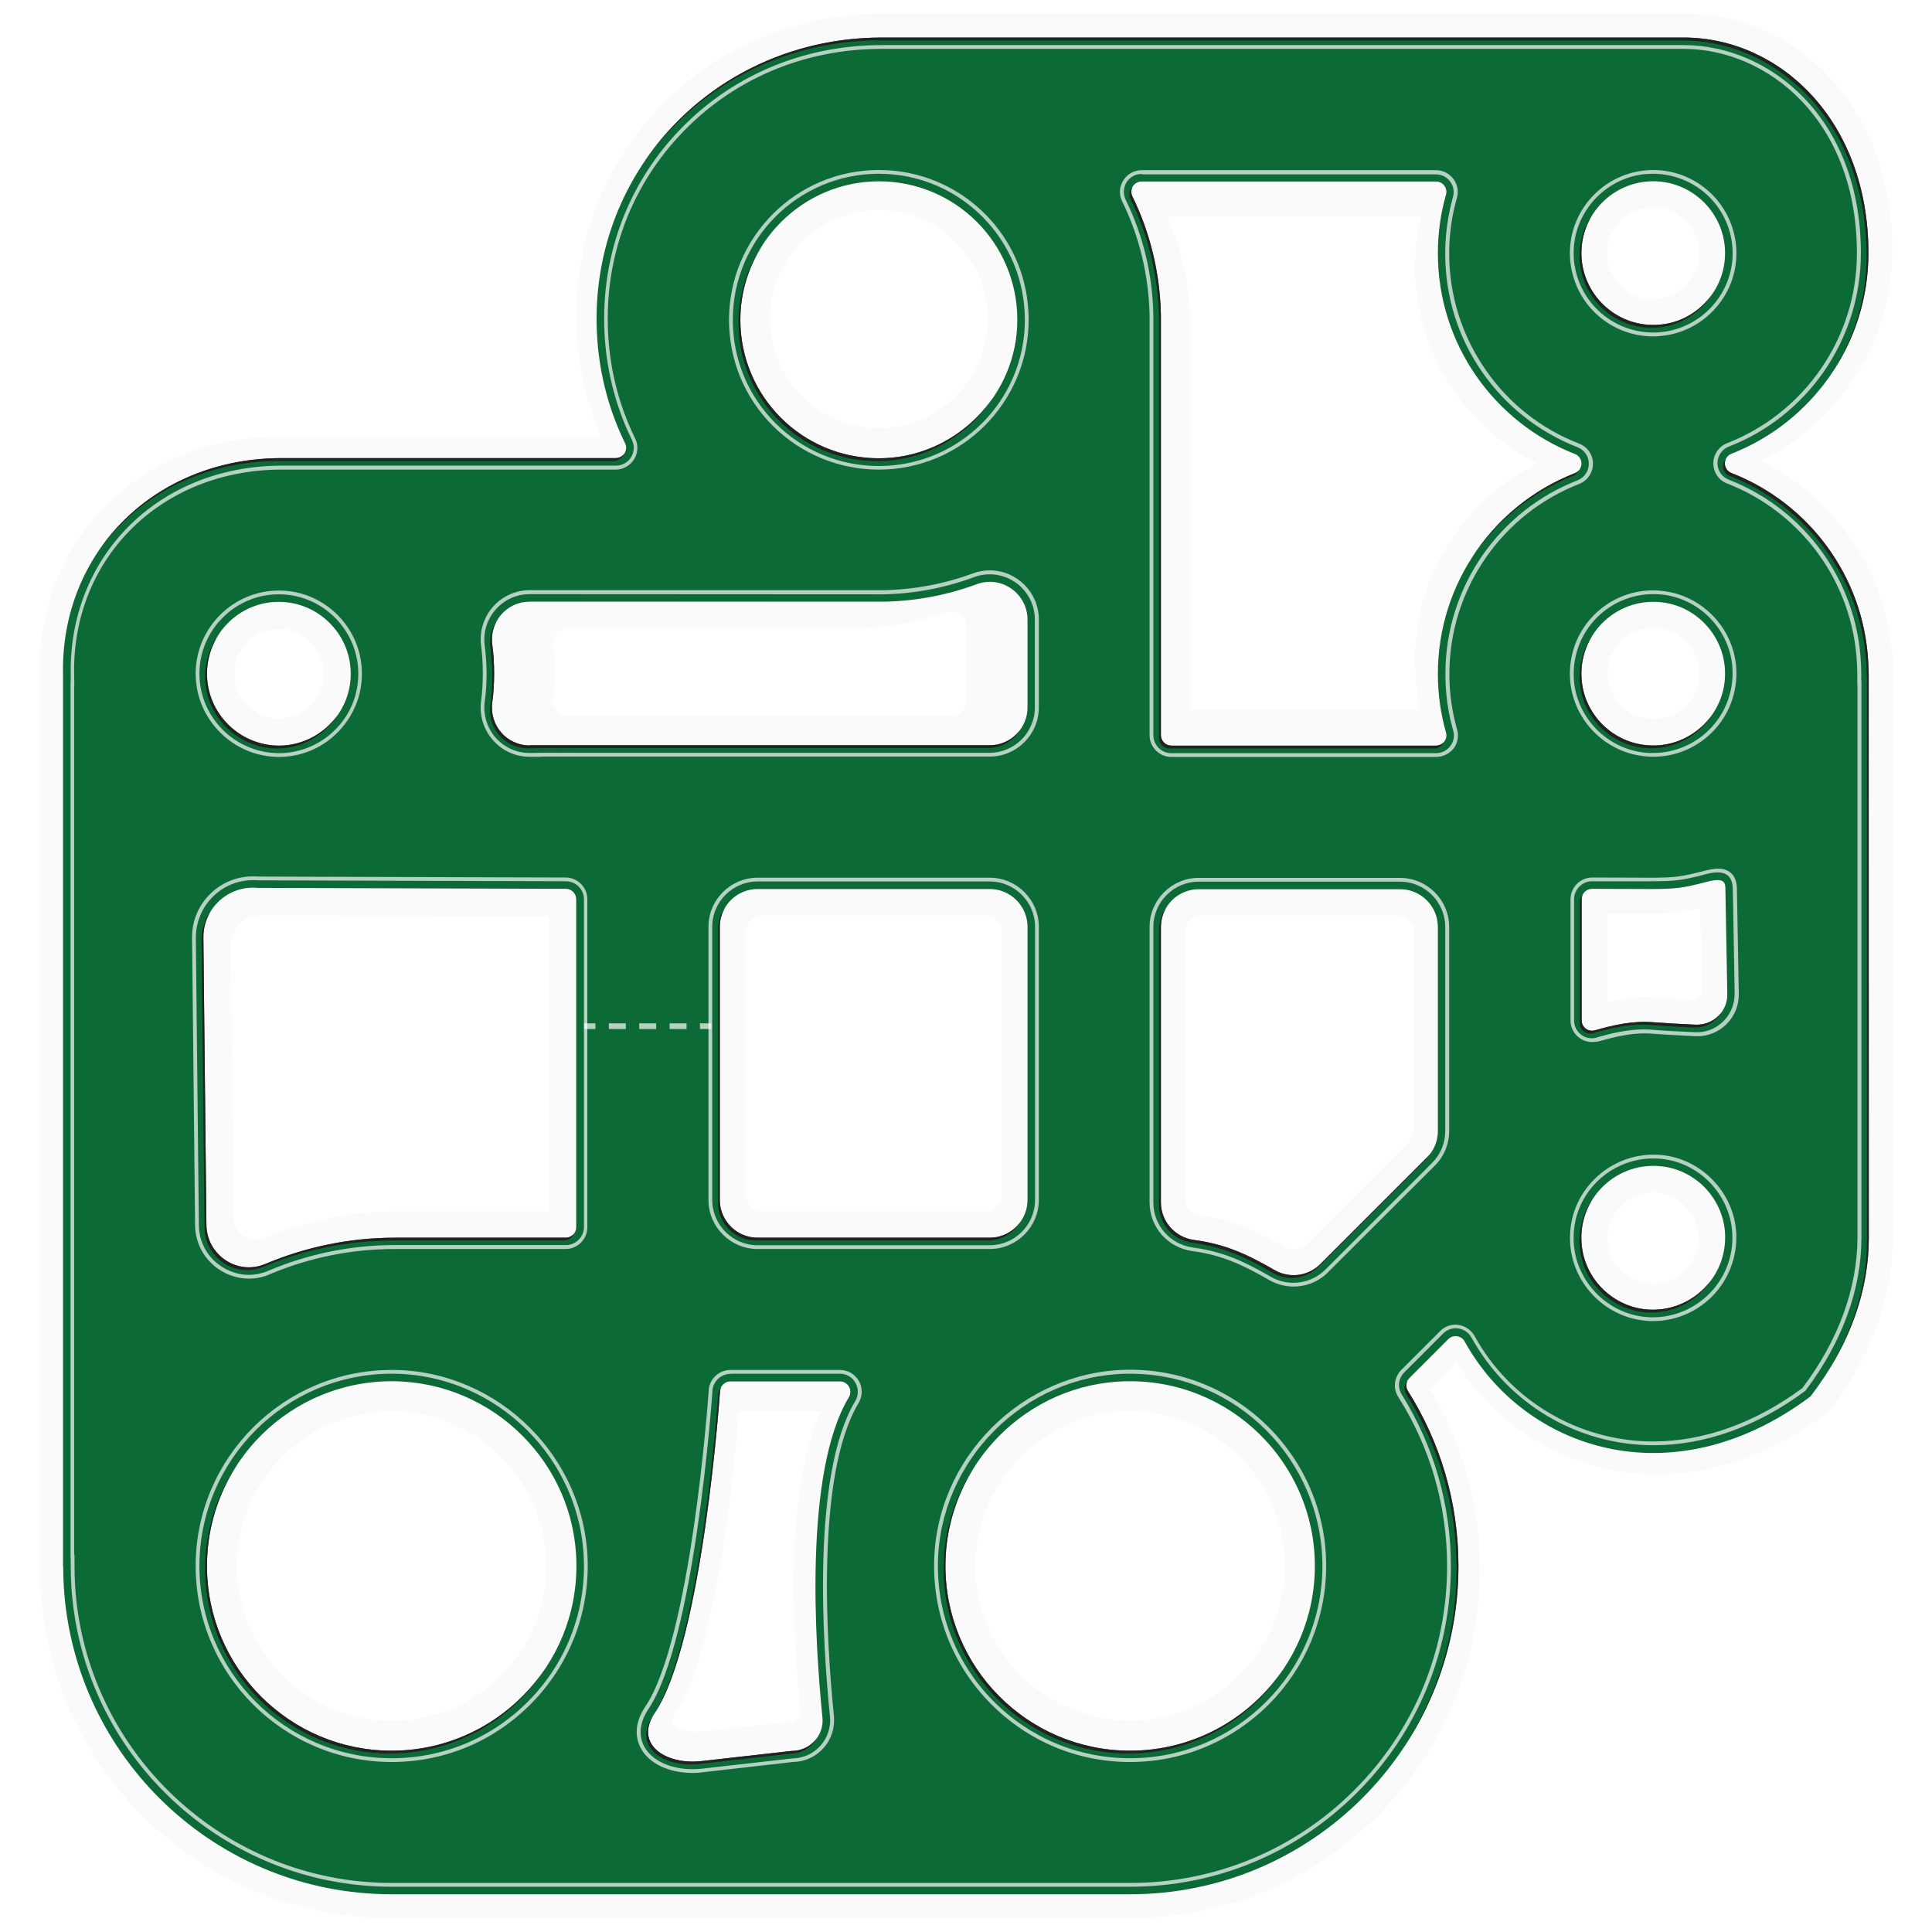
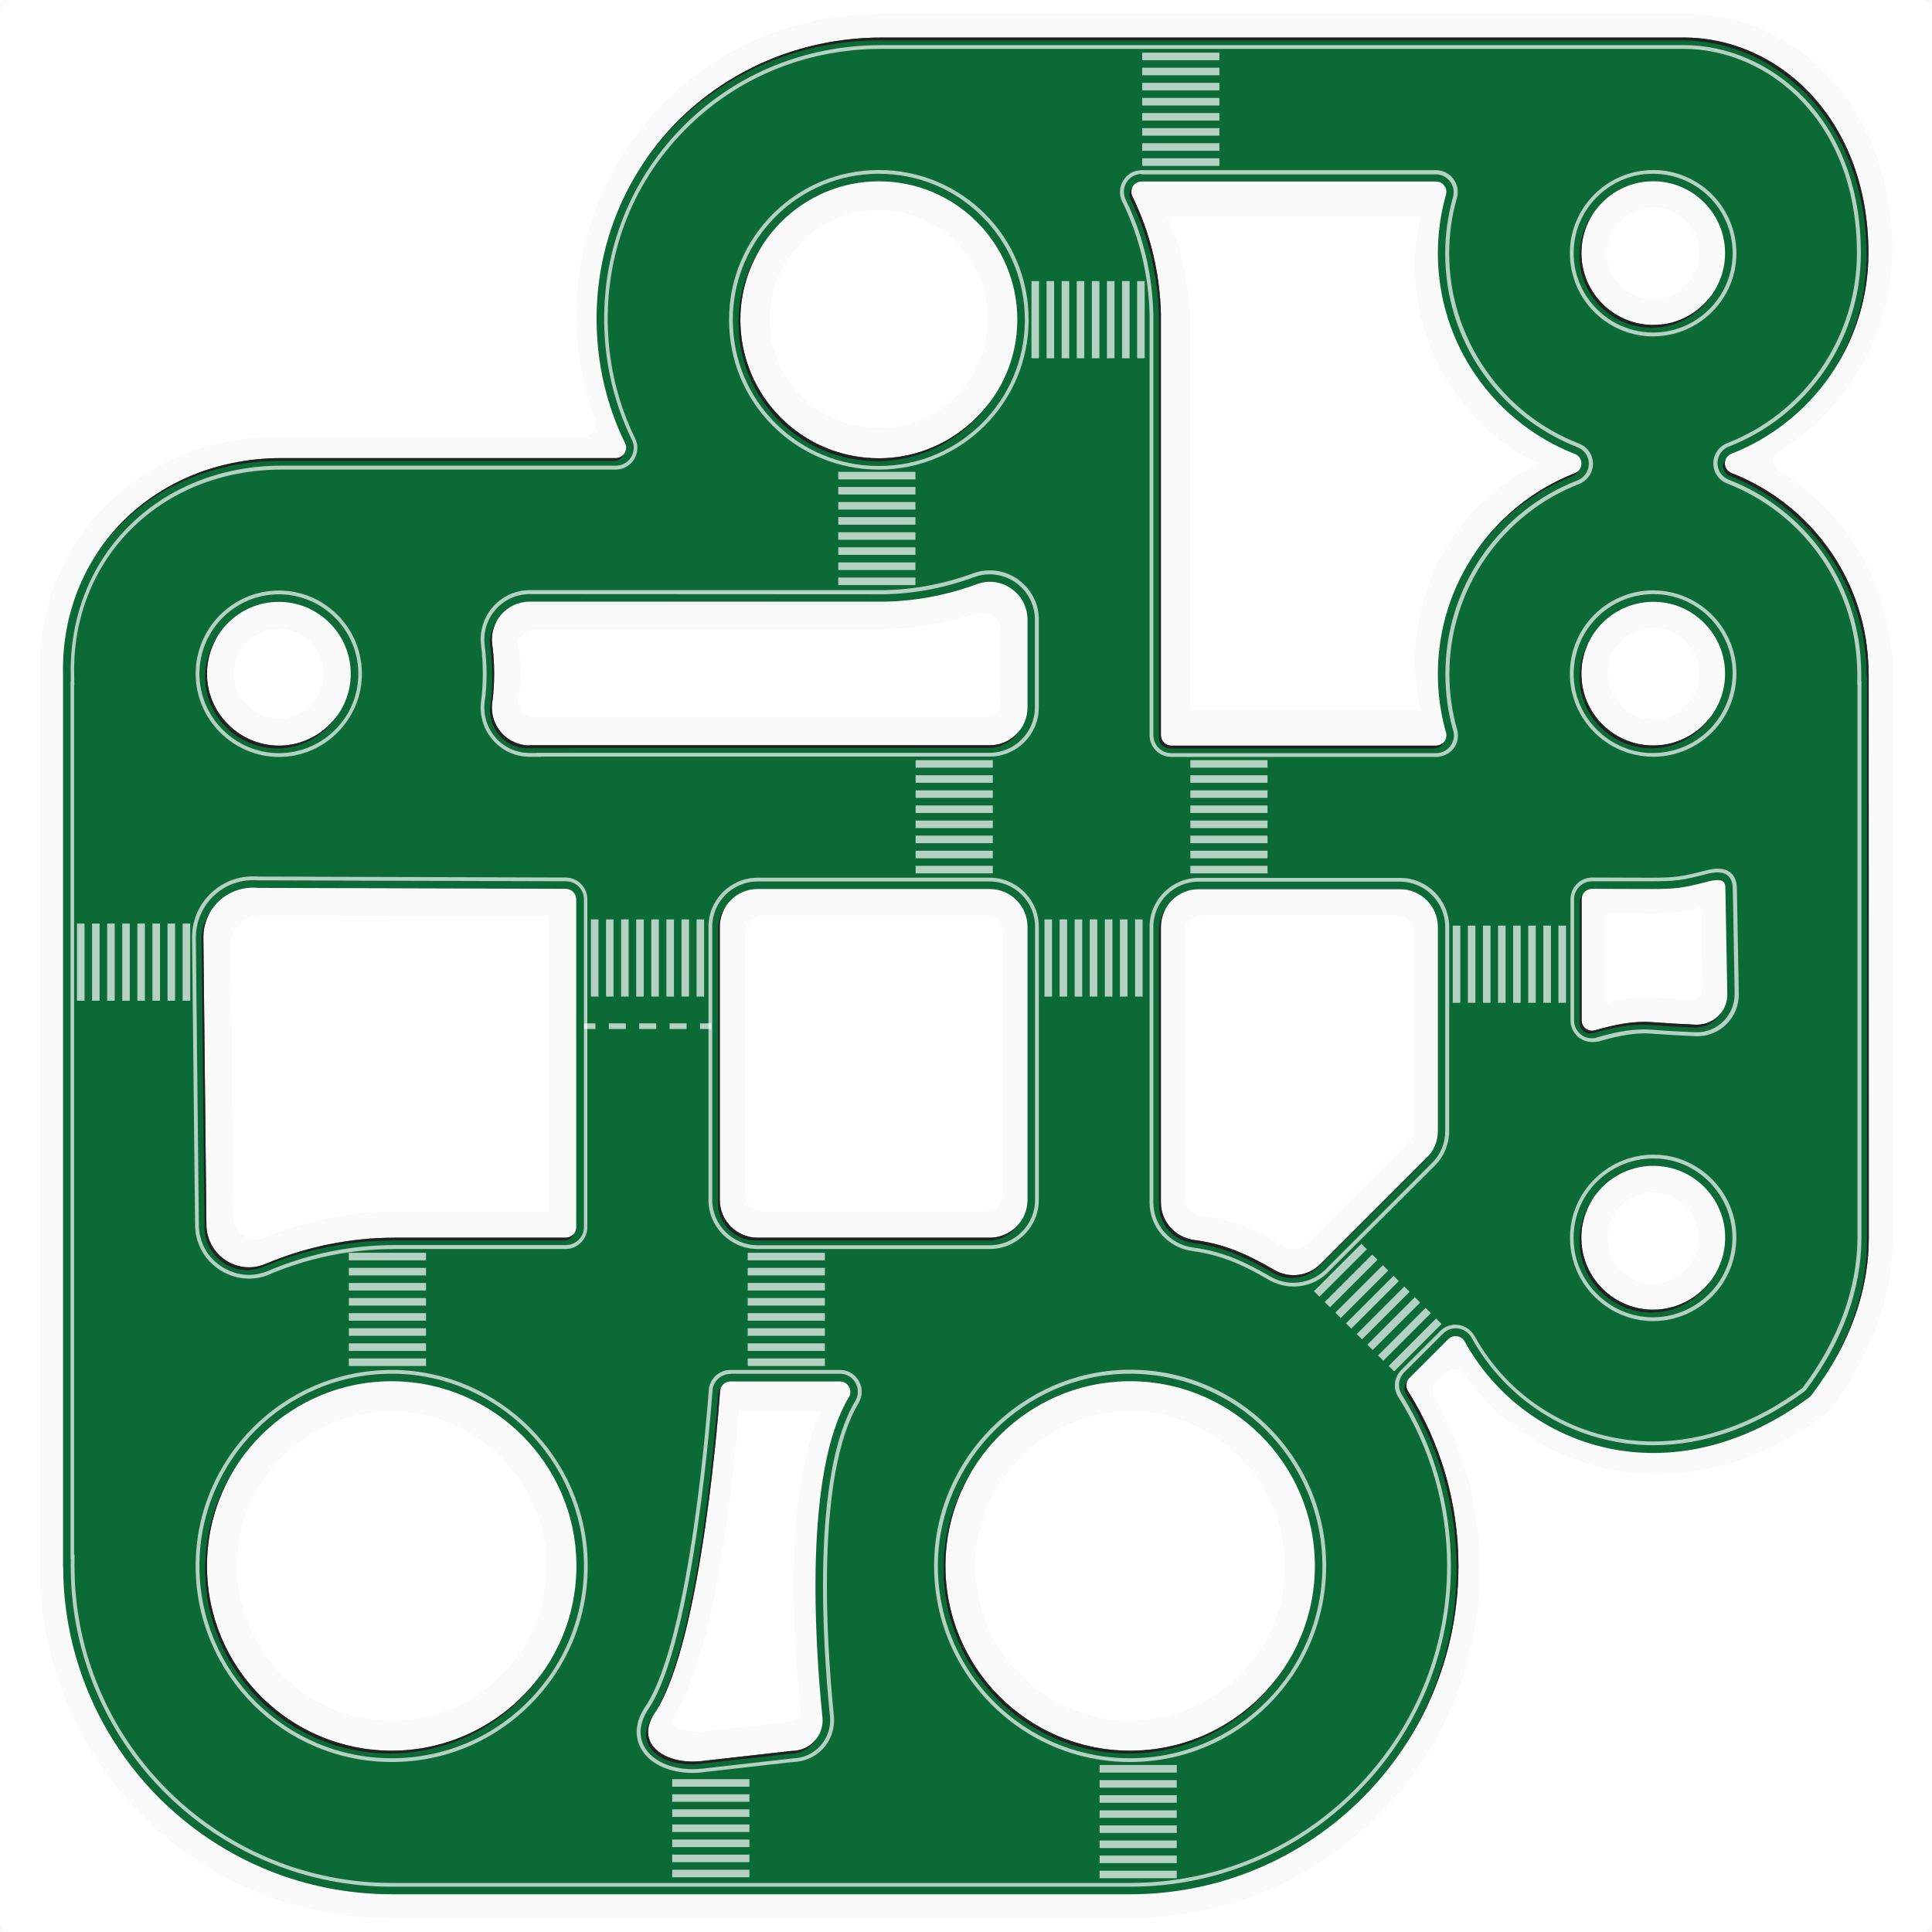
<svg xmlns="http://www.w3.org/2000/svg" version="1.1" id="SCENE_3" x="0px" y="0px" viewBox="0 0 1024 1024" style="enable-background:new 0 0 1024 1024;" xml:space="preserve">
  <style type="text/css">
		.st0 {
			fill: rgba(255, 255, 255, 0.689);
		}

		.st1 {
			fill: #0C6A37;
		}

		.st2 {
			fill: #231F20;
			display: none;
		}

		.st4 {
			fill: #222222;
		}

		.st3 {
			fill: #FFFFFF;
		}

		.st9 {
			fill: rgba(255, 204, 0, 0.515);
		}
	</style>
  <rect id="BACKGROUND_cobblestone" class="st0" width="1024" height="1024" />
  <g id="OBSTACLES">
-     <path id="31_grass" class="st3" d="M1024,1024H0V0h1024V1024z M599.4,1016.6h10.1v-0.3c45.6-2.4,88.1-21.3,120.7-53.9   c34.9-34.9,54.2-81.4,54.2-130.8c0-33.8-9.1-66.7-26.5-95.5l14.1-14.1c22.6,36.8,62.8,59.4,106.3,59.4l0,0   c30.4,0,61.1-11,89.2-31.7c1.2-0.9,2.2-1.9,3.1-3.1c21.3-28,32.6-59.1,32.6-89.9V346.2h-0.5c-3.5-43.8-30.1-82.6-69.4-101.9   c19-9.3,35.3-23.3,47.4-40.9c14.6-21,22.3-45.5,22.3-71.2c0-35.6-11.7-67.8-32.8-90.8c-19.9-21.6-47.4-34.1-75.7-34.1H467.4   c-46.2,0-88.8,18.2-119.5,51.4c-30.4,32.6-45.2,75.4-42,120.4c1.3,18.3,5.6,35.8,12.8,52.3H147.7c-35.9,0-68.6,13.2-92.3,37.2   c-20.4,20.8-32.3,48-34.1,77.7h-0.2v495.4h0.4c0,0.4,0,0.8,0.1,1.3c2.9,47,23.4,90.8,57.7,123.1c34.5,32.6,79.6,50.5,127,50.5   H599.4z" />
+     <path id="31_grass" class="st3" d="M1017.8,1024H6.2c-3.4,0-6.2-2.8-6.2-6.2V6.2C0,2.8,2.8,0,6.2,0h1011.6   c3.4,0,6.2,2.8,6.2,6.2v1011.6C1024,1021.2,1021.2,1024,1017.8,1024z M599.4,1016.6h10.1v-0.3c45.6-2.4,88.1-21.3,120.7-53.9   c34.9-34.9,54.2-81.4,54.2-130.8c0-32.2-8.3-63.6-24.1-91.4c-1.4-2.4-1-5.5,1-7.5l5.3-5.3c2.7-2.7,7.3-2.3,9.5,0.9   c23.2,33.1,61.2,53.1,102.2,53.1l0,0c30.4,0,61.1-11,89.2-31.7c1.2-0.9,2.2-1.9,3.1-3.1c21.3-28,32.6-59.1,32.6-89.9V346.2h-0.5   c-3.2-40.1-25.8-76-59.7-96.6c-4-2.4-3.9-8.2,0-10.6c14.9-9,27.7-21.1,37.7-35.6c14.6-21,22.3-45.5,22.3-71.2   c0-35.6-11.7-67.8-32.8-90.8c-19.9-21.6-47.4-34.1-75.7-34.1H467.4c-46.2,0-88.8,18.2-119.5,51.4c-30.4,32.6-45.2,75.4-42,120.4   c1.1,15.2,4.2,29.9,9.4,43.9c1.5,4.1-1.5,8.4-5.8,8.4H147.7c-35.9,0-68.6,13.2-92.3,37.2c-20.4,20.8-32.3,48-34.1,77.7h-0.2v495.4   h0.4c0,0.4,0,0.8,0.1,1.3c2.9,47,23.4,90.8,57.7,123.1c34.5,32.6,79.6,50.5,127,50.5L599.4,1016.6L599.4,1016.6z" />
    <path id="31_grass" class="st3" d="M391.6,748c-1.6,21.2-10.7,126.1-33.7,160.4c-0.8,1.3-2.2,3.7-1.4,5.1   c1.1,2.2,5.9,4.4,12.5,4.4c1.1,0,2.2-0.1,3.5-0.2l45.3-5.1h0.6c2.2,0,3.7-1.2,4.3-1.9c0.7-0.7,1.7-2.2,1.5-4.5   c-4.3-42.7-8.3-117.9,11-158.2H391.6z" />
    <path id="31_grass" class="st3" d="M599,748c-0.5,0-0.9,0-1.4,0c-43.9,0.7-80.1,37-80.6,81   c-0.3,22.1,8.1,42.9,23.7,58.6s36.3,24.3,58.3,24.3c45.2,0,82-36.8,82-82C681,784.8,644.2,748,599,748z" />
    <path id="31_grass" class="st3" d="M207.6,748c-45.2,0-82,36.8-82,82s36.8,82,82,82c22.1,0,42.8-8.7,58.4-24.4   c15.5-15.8,23.9-36.7,23.6-58.8c-0.7-43.9-36.9-80.2-81-80.8C208.3,748,208,748,207.6,748z" />
    <path id="31_grass" class="st3" d="M876.2,632c-6.7,0-13.2,2.9-17.8,7.9c-4.6,5.1-6.9,11.6-6.3,18.5   c1,11.7,10.7,21.1,22.4,21.9c0.5,0,1.1,0.1,1.6,0.1c6.8,0,13.3-2.9,17.9-8c4.6-5.2,6.8-11.8,6.1-18.6c-1.1-10.9-9.7-19.9-20.5-21.4   C878.5,632,877.3,632,876.2,632z" />
    <path id="31_grass" class="st3" d="M637.5,485.2c-5.3,0-9.6,4.3-9.6,9.6v139.9c0,4.9,3.5,8.9,8.5,9.6   c17.2,2.3,29.8,8,44.5,16.6c1.4,0.8,3.1,1.2,4.8,1.2c2.6,0,5-1,6.8-2.8l54.1-54.1c1.7-1.7,2.8-4.1,2.8-6.6V494.7   c0-5.3-4.3-9.6-9.6-9.6H637.5z" />
    <path id="31_grass" class="st3" d="M137.8,485.2c-4.2,0-8.1,1.6-11,4.6c-2.9,2.9-4.5,6.8-4.5,11l1.5,144.3   c0,3.2,1.2,6.3,3.6,8.5c2.3,2.2,5.2,3.4,8.3,3.4c1.5,0,2.9-0.3,4.5-0.9l0.2-0.1c21.8-9.2,45.1-13.9,68.9-13.9h81.6V485.7L140,485.2   l-0.8-0.1C138.8,485.2,138.3,485.2,137.8,485.2z" />
    <path id="31_grass" class="st3" d="M404.5,485.2c-5.2,0-9.5,4.3-9.5,9.5v137.9c0,5.2,4.3,9.5,9.5,9.5h117.2   c5.2,0,9.5-4.3,9.5-9.5V494.7c0-5.2-4.3-9.5-9.5-9.5H404.5z" />
    <path id="31_grass" class="st3" d="M851.8,531.4c6.2-1.6,13.3-2.9,20.4-2.9c1.7,0,3.3,0.1,4.9,0.2   c4.8,0.4,11.2,0.8,19.3,1.1c0.1,0,0.3,0,0.3,0c1.4,0,2.8-0.5,3.8-1.6c1.1-1.1,1.6-2.4,1.5-3.9c0,0-0.7-40.4-0.7-43.2   c-9.7,2.5-14,3.1-26.2,3.1l-23.3-0.1L851.8,531.4L851.8,531.4z" />
    <path id="31_grass" class="st3" d="M147.8,333.4c-13.1,0-23.7,10.6-23.7,23.7c0,13,10.6,23.7,23.7,23.7   c6.6,0,12.8-2.7,17.3-7.6c4.6-4.9,6.8-11.2,6.3-17.9c-0.8-11.7-10.2-21.1-22-22C149,333.4,148.4,333.4,147.8,333.4z" />
    <path id="31_grass" class="st3" d="M752.9,376.5c-2-8.5-3-17.4-3-26.3c0-23.9,7.2-46.9,20.8-66.4   c11.4-16.4,26.5-29.4,44.3-38.2c-17.7-8.7-32.9-21.8-44.3-38.2c-13.6-19.6-20.8-42.5-20.8-66.4c0-8.9,1-17.7,3-26.3H618.7   c7.7,17.7,11.8,36.8,12.3,56.6v205H752.9L752.9,376.5z" />
    <path id="31_grass" class="st3" d="M876.2,332.7c-6.8,0-13.5,2.9-18,8c-4.7,5.2-6.8,11.9-6,18.8   c1.2,11.2,10.2,20.3,21.5,21.5c0.9,0.1,1.8,0.2,2.7,0.2c6.8,0,13.5-2.9,18-8c4.7-5.2,6.8-11.9,6-18.8   c-1.2-11.2-10.2-20.3-21.5-21.5C878,332.8,877.1,332.7,876.2,332.7z" />
-     <path id="31_grass" class="st3" d="M301.2,332.7c-2.4,0-4.7,1-6.2,2.8c-1.6,1.8-2.3,4.2-2,6.7c0.6,4.4,0.9,9,0.9,13.9   c0,4.9-0.3,9.6-0.9,14c-0.3,2.4,0.4,4.7,2,6.6c1.3,1.6,3.2,2.5,5.1,2.7h1.1H504c4.6,0,8.3-3.7,8.3-8.3v-38.8c0-5-4.2-8.3-8.3-8.3   c-0.9,0-1.9,0.2-2.8,0.5c-14.1,5.2-28.8,8-43.7,8.2L301.2,332.7z" />
+     <path id="31_grass" class="st3" d="M284.3,333.5c-2.8,0-5.5,1-7.2,2.8c-1.9,1.8-2.7,4.2-2.3,6.7c0.7,4.4,1,9,1,13.9   s-0.3,9.6-1,14c-0.3,2.4,0.5,4.7,2.3,6.6c1.5,1.6,3.7,2.5,5.9,2.7h1.3h236.4c5.4,0,9.7-3.7,9.7-8.3v-38.8c0-5-4.9-8.3-9.7-8.3   c-1,0-2.2,0.2-3.3,0.5c-16.4,5.2-33.6,8-50.9,8.2L284.3,333.5z" />
    <path id="31_grass" class="st3" d="M465.8,111.4c-31.8,0-57.7,25.8-57.7,57.7c0,15.5,6,29.9,16.8,40.9   c10.8,10.9,25.4,16.9,40.9,16.9c31.9,0,57.7-25.8,57.7-57.7c0-15.5-6-29.9-16.8-40.9C495.7,117.4,481.3,111.4,465.8,111.4v-9.1   V111.4z" />
    <path id="31_grass" class="st3" d="M876.2,109.8c-0.9,0-1.8,0.1-2.7,0.2c-11.3,1.2-20.4,10.2-21.6,21.6   c-0.8,7,1.4,13.7,6.1,18.9c4.6,5.1,11.3,8.1,18.1,8.1c0.9,0,1.8-0.1,2.7-0.2c11.3-1.2,20.4-10.2,21.6-21.6c0.8-7-1.4-13.7-6.1-18.9   C889.7,112.8,883,109.8,876.2,109.8z" />
  </g>
  <g id="ROAD">
    <path id="TRACK_asphalt1" class="st1" d="M990.5,357h-0.1c0-2-0.1-4.1-0.2-6.1c-2.4-45.7-31.7-84.3-72.5-100.2c-2.1-0.8-3.5-2.8-3.5-5.1c0-2.2,1.4-4.3,3.5-5.1   c42.5-16.6,72.6-58,72.6-106.4c0-70.6-47.3-114.2-97.9-114.2h-424h-1c-88.3,0-157.1,72.2-150.8,160.2c1.4,19.5,6.5,38.1,14.7,54.8   c1.8,3.6-0.9,7.9-4.9,7.9H300H149.3c-67.5,0-117.1,50.1-115.9,114.3h0v473h0.1c0,3.5,0.1,7.1,0.3,10.7   C39.4,931.9,115,1004,207.6,1004l0,0H599v0c96.1,0,174-77.8,174-174c0-34.1-9.8-65.9-26.8-92.8c-1.4-2.2-1-5,0.8-6.8l20.6-20.6   c2.6-2.6,6.9-2,8.7,1.2c31.3,56.8,109.3,84,182.7,29.6c0.4-0.3,0.8-0.7,1.1-1.1c21.2-28,30.4-56.7,30.4-83.4h0V357z M914.5,471.5   c0,0.1,0.6,33.9,1,55.3c0.2,9.3-7.5,16.7-16.8,16.3c-7.4-0.3-15.8-0.8-22.4-1.3c-10.8-0.9-21.2,1.5-31,4.3c-3.5,1-7-1.6-7-5.3   v-64.2c0-3,2.5-5.5,5.5-5.5l31,0.1c13.8,0,17.5-0.6,30.2-3.9C914.1,465,914.5,467.8,914.5,471.5z M914.1,352.9   c2.6,24.2-17.8,44.6-42,42c-17.7-1.9-31.9-16.1-33.7-33.7c-2.6-24.2,17.8-44.6,42-42C898,321,912.2,335.2,914.1,352.9z M872.1,96.3   c24.2-2.6,44.6,17.8,42,42c-1.9,17.7-16.1,31.9-33.7,33.7c-24.2,2.6-44.6-17.8-42-42C840.2,112.4,854.4,98.2,872.1,96.3z    M465.8,96.1c40.6,0,73.4,32.8,73.4,73.4c0,40.3-33.1,73.4-73.4,73.4c-40.6,0-73.4-32.8-73.4-73.4   C392.4,129.2,425.5,96.1,465.8,96.1z M260.9,341.6c-1.6-12,7.7-22.7,19.8-22.7H300h168.5c17.3-0.3,33.9-3.6,49.3-9.3   c13-4.8,26.8,5,26.8,18.8V375c0,11-9,20-20,20H381.5h-76.1h-24.7v0.1c-12.1,0-21.4-10.7-19.8-22.7c0.7-5,1-10.2,1-15.4   C261.9,351.8,261.6,346.7,260.9,341.6z M419.8,928l-47.9,5.4c-19.5,2.2-35.8-9.2-24.9-25.4c25.6-38.3,34.6-170.3,34.6-170.3   c0-3,2.5-5.5,5.5-5.5h58.1c4.3,0,6.9,4.7,4.7,8.4c-24,39.8-17.9,130.9-14,169.6C436.9,919.7,429.4,928,419.8,928z M401.5,656   c-11,0-20-9-20-20V491.2c0-11,9-20,20-20h123.1c11,0,20,9,20,20V636c0,11-9,20-20,20H401.5z M299.9,471.1c3,0,5.5,2.5,5.5,5.5   v173.9c0,3-2.5,5.5-5.5,5.5h-90.5c-24.4,0-47.6,5-68.7,13.9c-0.1,0-0.2,0.1-0.3,0.1c-14.8,6.1-31-5-31-21l-1.6-152   c-0.2-15.6,13.3-27.9,28.8-26.4l0.3,0L299.9,471.1z M150.5,319.1c18.8,1.3,34,16.5,35.3,35.3c1.6,22.2-16.1,40.8-38,40.8   c-21-0.1-38.1-17.2-38.1-38.1C109.7,335.2,128.3,317.5,150.5,319.1z M109.7,830c0-54.5,44.5-98.6,99.2-97.9   c52.8,0.7,95.9,43.7,96.6,96.4c0.8,54.8-43.4,99.4-97.9,99.4C153.6,927.9,109.7,884.1,109.7,830z M599,927.9   c-54.4,0-98.5-44.4-97.9-99.1c0.6-52.7,43.5-95.9,96.2-96.7c54.8-0.9,99.6,43.2,99.6,97.9C696.9,884.1,653,927.9,599,927.9z    M762.1,599.5c0,5.3-2.1,10.4-5.9,14.1L699.8,670c-6.4,6.4-16.3,7.7-24.2,3.2c-14.3-8.3-26.1-13.8-42.8-16   c-10-1.4-17.5-9.8-17.5-19.9v-146c0-11,9-20,20-20h106.8c11,0,20,9,20,20V599.5z M834.7,250.8c-42.5,16.6-72.6,58-72.6,106.4   c0,10.8,1.5,21.2,4.3,31c1,3.5-1.6,7-5.3,7H620.8c-3,0-5.5-2.5-5.5-5.5V166.8c-0.5-22.5-5.8-43.7-15.1-62.7   c-1.8-3.7,0.8-7.9,4.9-7.9h156c3.7,0,6.3,3.5,5.3,7c-2.8,9.8-4.3,20.3-4.3,31c0,48.4,30.1,89.8,72.6,106.4c2.1,0.8,3.5,2.8,3.5,5.1   C838.2,247.9,836.8,250,834.7,250.8z M873.7,694.1c-18.6-1.2-33.8-16-35.4-34.6c-2.2-24.4,18.9-44.6,43.4-41.2   c17.2,2.4,30.8,16.5,32.5,33.9C916.4,675.8,897.1,695.6,873.7,694.1z" />
    <circle id="START" cx="365" cy="563" r="3.4" class="st1" />
  </g>
  <g id="layout_clean">
    <path class="st0" d="M594,1000H207.6c-89.7,0-164.3-70.1-169.8-159.5c-0.2-3.3-0.3-6.8-0.3-10.4l0-4h-0.1V361.1h0.1l0-4.1   c-0.5-29.6,10.2-57.1,30.1-77.4c20.8-21.2,49.8-32.8,81.8-32.8h177.1c3.3,0,6.3-1.7,8-4.5c1.7-2.8,1.9-6.2,0.4-9.2   c-8.1-16.6-12.9-34.5-14.3-53.3c-2.9-40.9,10.6-79.7,38.1-109.3c28-30.1,66.6-46.6,108.7-46.6h425c45.5,0,93.9,38.6,93.9,110.2   c0,22.6-6.8,44.3-19.6,62.8c-12.6,18.1-30,31.9-50.4,39.8c-3.6,1.4-6,4.9-6,8.8c0,4,2.4,7.4,6.1,8.8c40.2,15.7,67.7,53.6,69.9,96.7   c0.1,1.9,0.2,3.9,0.2,5.9l0,4h0.1v295.1c0,27.5-10.3,55.5-29.6,81c-0.1,0.1-0.2,0.2-0.3,0.3c-25.4,18.8-53.1,28.7-80.3,28.7   c-40.2,0-77.1-21.9-96.5-57.1c-1.7-3-4.9-4.9-8.3-4.9c-2.5,0-4.9,1-6.7,2.8l-20.6,20.6c-3.2,3.2-3.7,8-1.3,11.8   C760,766.4,769,797.8,769,830c0,45.4-17.7,88.1-49.8,120.2c-32.1,32.1-74.8,49.8-120.2,49.8L594,1000z M39.4,824h0.1l0,6   c0,3.5,0.1,7,0.3,10.3C45.2,928.7,118.9,998,207.6,998H593l6,0c44.9,0,87.1-17.5,118.8-49.2C749.5,917.1,767,874.9,767,830   c0-31.8-8.9-62.8-25.9-89.6c-2.9-4.5-2.2-10.4,1.6-14.3l20.6-20.6c2.2-2.2,5.1-3.4,8.1-3.4c4.1,0,8,2.3,10.1,5.9   c19,34.6,55.4,56,94.8,56c26.7,0,54-9.8,79-28.3c19-25.1,29.1-52.7,29.2-79.7V363h-0.1l0-6c0-1.9-0.1-3.9-0.2-5.8   c-2.2-42.3-29.2-79.5-68.7-94.9c-4.5-1.7-7.4-5.9-7.4-10.7c0-4.7,2.9-9,7.3-10.7c20-7.8,37.1-21.3,49.5-39.1   c12.6-18.2,19.3-39.5,19.3-61.7c0-70.3-47.3-108.2-91.9-108.2h-425c-41.5,0-79.6,16.3-107.2,46c-27.1,29.1-40.5,67.4-37.6,107.8   c1.3,18.5,6.1,36.2,14.1,52.6c1.8,3.5,1.6,7.7-0.5,11.1c-2.1,3.4-5.8,5.5-9.7,5.5H149.3c-31.4,0-60,11.4-80.4,32.2   c-19.6,19.9-30.1,46.9-29.6,76l0.1,6.1h-0.1V824z" />
    <path class="st0" d="M367.1,939.7c-12.6,0-23.2-5-27.5-13.2c-3.5-6.6-2.7-14.4,2.4-21.9c24.1-35.9,33.2-161.5,33.6-167.2   c0.1-6.2,5.3-11.3,11.5-11.3h58.1c4.2,0,7.9,2.2,10,5.8c2.1,3.6,2,8.1-0.1,11.7c-23.1,38.3-16.9,128.8-13.1,165.9   c0.6,6.2-1.4,12.5-5.6,17.1c-4.1,4.6-10,7.2-16.2,7.3l-47.5,5.4C370.8,939.6,368.9,939.7,367.1,939.7z M387.1,728.2   c-5.1,0-9.4,4.2-9.5,9.3l0,0.1c-0.4,5.4-9.5,131.8-33.9,168.2c-4.6,6.9-5.4,13.9-2.3,19.8c4,7.5,13.9,12.1,25.7,12.1   c1.7,0,3.5-0.1,5.2-0.3L420,932c5.7-0.1,11.1-2.5,14.8-6.7c3.8-4.2,5.7-9.9,5.1-15.6c-3.8-37.3-10-128.2,13.4-167.1   c1.8-3,1.8-6.7,0.1-9.7c-1.7-3-4.8-4.8-8.2-4.8H387.1z" />
    <path class="st0" d="M599,933.9c-28,0-54.2-11-73.9-30.9c-19.7-19.9-30.3-46.3-30-74.3c0.6-55.7,46.5-101.7,102.1-102.7   c58.1-1,105.7,46,105.7,103.9C702.9,887.3,656.3,933.9,599,933.9z M599,728.1c-0.6,0-1.2,0-1.7,0c-54.6,0.9-99.5,46.1-100.2,100.7   c-0.3,27.4,10.1,53.3,29.4,72.8c19.3,19.5,45,30.3,72.5,30.3c56.2,0,101.9-45.7,101.9-101.9C700.9,773.8,655.2,728.1,599,728.1z" />
    <path class="st0" d="M207.6,933.9c-57.3,0-103.9-46.6-103.9-103.9s46.6-103.9,103.9-103.9c0.4,0,0.9,0,1.3,0   c55.7,0.7,101.7,46.6,102.6,102.3c0.4,28.1-10.2,54.5-29.9,74.5C261.9,922.9,235.6,933.9,207.6,933.9z M207.6,728.1   c-56.2,0-101.9,45.7-101.9,101.9s45.7,101.9,101.9,101.9c27.5,0,53.3-10.8,72.6-30.4c19.3-19.6,29.7-45.5,29.3-73   c-0.8-54.7-45.9-99.7-100.6-100.4C208.5,728.1,208,728.1,207.6,728.1z" />
    <path class="st0" d="M876.2,700.2c-1,0-1.9,0-2.9-0.1c-21.5-1.4-39.1-18.6-41-40c-1.1-12.5,2.9-24.4,11.4-33.7   c8.4-9.1,20.2-14.4,32.5-14.4c2.1,0,4.2,0.1,6.3,0.4c19.8,2.8,35.6,19.3,37.6,39.2c1.2,12.4-2.9,24.8-11.2,34   C900.5,694.9,888.6,700.2,876.2,700.2z M876.2,614c-11.7,0-23.1,5-31.1,13.7c-8.1,8.8-11.9,20.3-10.9,32.2   c1.8,20.4,18.7,36.9,39.1,38.2c0.9,0.1,1.9,0.1,2.8,0.1c11.8,0,23.2-5.1,31.2-13.9c8-8.8,11.9-20.6,10.7-32.5   c-1.9-19-17-34.8-35.9-37.4C880.2,614.1,878.2,614,876.2,614z" />
    <path class="st0" d="M685.6,681.9c-4.5,0-9-1.2-13-3.5c-14-8.1-25.1-13.2-40.6-15.3c-13.1-1.8-22.7-12.7-22.7-25.8v-146   c0-14.3,11.7-26,26-26h106.8c14.3,0,26,11.7,26,26v108.2c0,6.9-2.8,13.6-7.7,18.4L704,674.2C699.1,679.2,692.6,681.9,685.6,681.9z    M635.3,467.3c-13.2,0-24,10.8-24,24v146c0,12.1,8.8,22.2,20.9,23.9c15.8,2.1,27.2,7.3,41.3,15.5c3.7,2.1,7.8,3.2,12,3.2   c6.4,0,12.5-2.5,17-7l56.4-56.4c4.5-4.4,7.1-10.5,7.1-16.9V491.3c0-13.2-10.8-24-24-24H635.3z" />
    <path class="st0" d="M131.9,677.7c-7.3,0-14.6-3-19.9-8.2c-5.6-5.4-8.6-12.7-8.6-20.4l-1.6-152c-0.1-8.7,3.2-16.9,9.3-23   c6.1-6.2,14.3-9.6,22.9-9.6c1,0,2.1,0,3.1,0.1l162.7,0.5c6.3,0,11.5,5.2,11.5,11.5v173.9c0,6.3-5.2,11.5-11.5,11.5h-90.5   c-23,0-45.3,4.5-66.4,13.4l-0.4,0.2C139.2,677,135.5,677.7,131.9,677.7z M134.1,466.5c-8.1,0-15.8,3.2-21.5,9   c-5.7,5.8-8.8,13.5-8.8,21.6l1.6,152c0,7.2,2.8,14,8,19c5,4.8,11.7,7.6,18.5,7.6c3.4,0,6.8-0.7,10-2l0.4-0.2   c21.3-9,43.9-13.6,67.2-13.6h90.5c5.2,0,9.5-4.3,9.5-9.5V476.6c0-5.2-4.3-9.5-9.5-9.5l-162.8-0.5l-0.1,0   C136,466.5,135,466.5,134.1,466.5z" />
    <path class="st0" d="M524.6,662H401.5c-14.3,0-26-11.7-26-26V491.2c0-14.3,11.7-26,26-26h123.1c14.3,0,26,11.7,26,26V636   C550.6,650.3,538.9,662,524.6,662z M401.5,467.2c-13.2,0-24,10.8-24,24V636c0,13.2,10.8,24,24,24h123.1c13.2,0,24-10.8,24-24V491.2   c0-13.2-10.8-24-24-24H401.5z" />
    <path class="st0" d="M843.8,552.3c-3,0-5.9-1.2-8-3.3c-2.2-2.2-3.4-5.1-3.4-8.2v-64.2c0-6.3,5.2-11.5,11.5-11.5h0l31,0.1   c13.3,0,16.5-0.6,28.7-3.7c2.8-0.7,5-1.1,6.9-1.1c3.8,0,10.1,1.4,10.1,11c0,0.3,1,55.3,1,55.3c0.1,6-2.1,11.6-6.3,15.9   c-4.4,4.5-10.4,6.9-16.7,6.6c-9.3-0.4-16.9-0.9-22.6-1.3c-1.4-0.1-2.8-0.2-4.2-0.2c-8.5,0-16.9,2.1-24.6,4.3   C845.9,552.2,844.8,552.3,843.8,552.3z M843.8,467.1c-5.2,0-9.5,4.3-9.5,9.5v64.2c0,2.6,1,5,2.8,6.8c1.8,1.8,4.1,2.7,6.6,2.7   c0.9,0,1.8-0.1,2.6-0.4c7.9-2.3,16.4-4.3,25.2-4.3c1.5,0,3,0.1,4.4,0.2c5.7,0.5,13.2,0.9,22.5,1.3c5.8,0.3,11.2-1.9,15.2-6   c3.8-3.9,5.8-9,5.8-14.4c0,0-0.9-55-1-55.3c0-6-2.7-9-8.1-9c-1.7,0-3.8,0.3-6.4,1c-12.3,3.2-15.6,3.7-29.2,3.7L843.8,467.1z" />
    <path class="st0" d="M761.1,401.2H620.8c-6.3,0-11.5-5.2-11.5-11.5V166.9c-0.5-21.2-5.4-41.5-14.5-60.1c-1.8-3.6-1.6-7.8,0.6-11.2   c2.1-3.4,5.7-5.4,9.7-5.4h156c3.7,0,7,1.7,9.2,4.6c2.2,2.9,2.9,6.6,1.9,10.1c-2.7,9.4-4.1,19.3-4.1,29.4c0,22.2,6.7,43.5,19.3,61.7   c12.3,17.8,29.4,31.3,49.5,39.1c4.5,1.7,7.4,5.9,7.4,10.7c0,4.7-2.9,9-7.3,10.7c-20,7.8-37.1,21.3-49.5,39.1   c-12.6,18.2-19.3,39.5-19.3,61.7c0,10,1.4,19.9,4.1,29.4c1,3.5,0.3,7.2-1.9,10.1C768.1,399.5,764.8,401.2,761.1,401.2z M605.1,92.2   c-3.3,0-6.3,1.7-8,4.4c-1.7,2.8-1.9,6.2-0.5,9.2c9.3,18.9,14.2,39.4,14.7,61v222.9c0,5.2,4.3,9.5,9.5,9.5h140.3   c3,0,5.8-1.4,7.6-3.8c1.8-2.4,2.4-5.4,1.5-8.3c-2.8-9.6-4.1-19.7-4.1-29.9c0-22.6,6.8-44.3,19.6-62.8c12.6-18.1,30-31.9,50.4-39.8   c3.6-1.4,6-4.9,6-8.8c0-4-2.4-7.4-6.1-8.8c-20.4-8-37.8-21.7-50.4-39.8c-12.9-18.5-19.6-40.2-19.6-62.8c0-10.2,1.4-20.3,4.1-29.9   c0.8-2.9,0.3-5.9-1.5-8.3s-4.6-3.8-7.6-3.8H605.1z" />
    <path class="st0" d="M147.8,401.2c-24.3-0.1-44.1-19.9-44.1-44.1c0-24.3,19.8-44.1,44.1-44.1c1,0,2.1,0,3.1,0.1   c21.8,1.5,39.3,19.1,40.8,40.8c0.9,12.4-3.3,24.1-11.7,33.2C171.7,396.1,160,401.2,147.8,401.2z M147.8,315   c-23.2,0-42.1,18.9-42.1,42.1c0,23.1,18.9,42,42.1,42.1c11.6,0,22.9-4.9,30.8-13.4c8.1-8.6,12-19.9,11.2-31.7   c-1.5-20.8-18.2-37.5-39-39C149.8,315,148.8,315,147.8,315z" />
    <path class="st0" d="M876.2,401.1c-1.6,0-3.2-0.1-4.8-0.3c-20.5-2.2-36.9-18.6-39.1-39.1c-1.3-12.5,2.7-24.9,11.1-34.2   c8.4-9.3,20.3-14.6,32.8-14.6c1.6,0,3.2,0.1,4.8,0.3c20.5,2.2,36.9,18.6,39.1,39.1c1.3,12.5-2.7,24.9-11.1,34.2   C900.6,395.8,888.7,401.1,876.2,401.1z M876.2,314.9c-11.9,0-23.3,5.1-31.3,14c-8,8.9-11.8,20.8-10.6,32.7   c2.1,19.5,17.8,35.2,37.3,37.3c1.5,0.2,3.1,0.2,4.6,0.2c11.9,0,23.3-5.1,31.3-14c8-8.9,11.8-20.8,10.6-32.7   c-2.1-19.5-17.8-35.2-37.3-37.3C879.2,315,877.7,314.9,876.2,314.9z" />
    <path class="st0" d="M286.7,401.1h-6c-7.5,0-14.6-3.2-19.5-8.9c-5-5.7-7.2-13.2-6.2-20.7c0.6-4.5,0.9-9.4,0.9-14.6   c0-5.2-0.3-10-0.9-14.6c-1-7.5,1.3-15,6.2-20.6c4.9-5.6,12-8.9,19.5-8.9l187.7,0c16.1-0.3,32.1-3.3,47.3-8.9   c2.9-1.1,5.9-1.6,8.9-1.6c14.3,0,26,11.7,26,26V375c0,14.3-11.7,26-26,26H286.7V401.1z M280.7,314.9c-6.9,0-13.5,3-18,8.2   c-4.6,5.2-6.7,12.2-5.8,19c0.6,4.7,1,9.6,1,14.9c0,5.3-0.3,10.3-1,14.8c-0.9,6.9,1.2,13.9,5.7,19.1c4.6,5.2,11.1,8.2,18,8.2h4V399   h239.9c13.2,0,24-10.8,24-24v-46.6c0-13.3-10.7-24-24-24c-2.8,0-5.6,0.5-8.2,1.5c-15.5,5.7-31.6,8.8-48,9.1L280.7,314.9z" />
    <path class="st0" d="M465.8,248.9c-21.2,0-41.2-8.3-56.2-23.2c-15-15-23.2-34.9-23.2-56.2c0-43.8,35.6-79.4,79.4-79.4h0   c21.2,0,41.2,8.3,56.2,23.2c15,15,23.2,34.9,23.2,56.2C545.2,213.3,509.6,248.9,465.8,248.9z M465.8,91.1l0,1   c-42.7,0-77.4,34.7-77.4,77.4c0,20.7,8,40.2,22.6,54.8c14.6,14.6,34.1,22.7,54.8,22.7c42.7,0,77.4-34.7,77.4-77.4   c0-20.7-8-40.2-22.6-54.8c-14.6-14.6-34.1-22.7-54.8-22.7L465.8,91.1z" />
    <path class="st0" d="M876.2,178.3c-12.5,0-24.4-5.3-32.8-14.6c-8.4-9.3-12.4-21.8-11.1-34.2c2.2-20.5,18.6-36.9,39.1-39.1   c1.6-0.2,3.2-0.3,4.8-0.3c12.5,0,24.4,5.3,32.8,14.6c8.4,9.3,12.4,21.8,11.1,34.2c-2.2,20.5-18.6,36.9-39.1,39.1   C879.4,178.2,877.8,178.3,876.2,178.3z M876.2,92.1c-1.5,0-3,0.1-4.6,0.2c-19.5,2.1-35.2,17.8-37.3,37.3   c-1.3,11.9,2.6,23.8,10.6,32.7c9,10,22.4,15.2,35.9,13.7c19.5-2.1,35.2-17.8,37.3-37.3c1.3-11.9-2.6-23.8-10.6-32.7   C899.5,97.2,888.1,92.1,876.2,92.1z" />
    <rect x="371" y="542.4" class="st0" width="6" height="3" />
    <path class="st0" d="M363.9,545.4h-9v-3h9V545.4z M347.8,545.4h-9v-3h9V545.4z M331.7,545.4h-9v-3h9V545.4z" />
    <rect x="309.6" y="542.4" class="st0" width="6" height="3" />
    <path class="st4" d="M599.2,105.6c9.3,19,14.6,40.2,15.1,62.7v222.9c0,3,2.5,5.5,5.5,5.5h140.3c2.3,0,4.2-1.4,5-3.2c-1,1.1-2.4,1.7-4,1.7H620.8c-3,0-5.5-2.5-5.5-5.5V166.8c-0.5-22.5-5.8-43.7-15.1-62.7c-0.8-1.6-0.7-3.3-0.1-4.7C598.6,101,598.1,103.4,599.2,105.6z" />
    <path class="st4" d="M381.6,737.7c0-0.8,0.2-1.5,0.5-2.2c-0.9,1-1.5,2.3-1.5,3.7c0,0-9,132-34.6,170.3c-10.9,16.2,5.4,27.6,24.9,25.4l47.9-5.4    c6,0,11.2-3.3,14-8c-2.9,3.9-7.6,6.5-13,6.5l-47.9,5.4c-19.5,2.2-35.8-9.2-24.9-25.4C372.6,869.7,381.6,737.7,381.6,737.7z" />
    <path class="st4" d="M837.4,362.7c1.8,17.6,16,31.8,33.7,33.7c15.2,1.6,29-5.8,36.4-17.6c-7.6,10.9-20.8,17.7-35.4,16.1    c-17.7-1.9-31.9-16.1-33.7-33.7c-1-9,1.2-17.4,5.6-24.4C839,344.1,836.4,353.1,837.4,362.7z" />
    <path class="st4" d="M540.7,647.8c-3.6,5-9.5,8.2-16.1,8.2H401.5c-11,0-20-9-20-20V491.2c0-3.8,1.1-7.3,2.9-10.3c-2.4,3.3-3.9,7.4-3.9,11.8    v144.8c0,11,9,20,20,20h123.1C530.8,657.5,537.2,653.6,540.7,647.8z" />
    <path class="st4" d="M466.4,21.4h1h424c50.6,0,97.9,43.6,97.9,114.2c0,22.7-6.6,43.8-18,61.6c12-18.1,19-39.8,19-63.1    c0-70.6-47.3-114.2-97.9-114.2h-424h-1c-53.9,0-100.6,26.9-127.3,67.9C367,47.7,413.1,21.4,466.4,21.4z" />
    <path class="st4" d="M598,929.4c34.2,0,64.4-17.6,81.9-44.3c-17.6,25.8-47.3,42.8-80.9,42.8c-54.4,0-98.5-44.4-97.9-99.1    c0.2-19.2,6.1-37.2,16-52.3c-10.5,15.4-16.8,33.9-17,53.8C499.5,885,543.6,929.4,598,929.4z" />
    <path class="st4" d="M279.7,396.6L279.7,396.6l24.7-0.1h76.1h143.1c7.2,0,13.6-3.9,17.1-9.7c-3.6,5-9.5,8.2-16.1,8.2H381.5h-76.1h-24.7v0.1    c-12.1,0-21.4-10.7-19.8-22.7c0.7-5,1-10.2,1-15.4c0-5.2-0.3-10.3-1-15.4c-0.6-4.7,0.4-9.3,2.7-13c-2.9,4-4.4,9.1-3.7,14.5    c0.7,5.1,1,10.2,1,15.4c0,5.2-0.3,10.4-1,15.4C258.3,385.9,267.6,396.6,279.7,396.6z" />
    <path class="st4" d="M898.7,543.1c-7.4-0.3-15.8-0.8-22.4-1.3c-10.8-0.9-21.2,1.5-31,4.3c-3.5,1-7-1.6-7-5.3v-64.2c0-0.8,0.2-1.5,0.5-2.2    c-0.9,1-1.5,2.3-1.5,3.7v64.2c0,3.7,3.5,6.3,7,5.3c9.8-2.8,20.2-5.2,31-4.3c6.6,0.5,15,1,22.4,1.3c6.2,0.3,11.7-3,14.6-7.9    C909.3,540.8,904.3,543.3,898.7,543.1z" />
    <path class="st4" d="M837.3,661c1.6,18.6,16.8,33.4,35.4,34.6c14.5,0.9,27.5-6.4,34.7-17.7c-7.4,10.4-19.8,17-33.7,16.2    c-18.6-1.2-33.8-16-35.4-34.6c-0.8-8.8,1.4-17,5.7-23.8C839.1,642.8,836.5,651.6,837.3,661z" />
    <path class="st4" d="M833.7,252.3c1.4-0.5,2.4-1.6,3-2.9c-0.5,0.6-1.2,1.1-2,1.4c-22.6,8.8-41.7,24.7-54.6,44.8    C793,276.2,811.7,260.9,833.7,252.3z" />
    <path class="st4" d="M148.3,244.3H299h26.4c2.3,0,4.1-1.4,5-3.3c-1,1.1-2.4,1.8-4,1.8H300H149.3c-42.5,0-77.9,19.9-98,50.6    C71.6,263.5,106.5,244.3,148.3,244.3z" />
    <path class="st4" d="M391.4,171c0,40.6,32.8,73.4,73.4,73.4c25.6,0,48.3-13.4,61.4-33.5c-13.3,19.3-35.5,32-60.4,32    c-40.6,0-73.4-32.8-73.4-73.4c0-14.7,4.4-28.4,12-39.9C396.2,141.4,391.4,155.7,391.4,171z" />
    <path class="st4" d="M990.4,357c0-2-0.1-4.1-0.2-6.1c-2.4-45.7-31.7-84.3-72.5-100.2c-2.1-0.8-3.5-2.8-3.5-5.1c0-0.8,0.2-1.5,0.5-2.2    c-0.9,1-1.5,2.4-1.5,3.7c0,2.3,1.4,4.3,3.5,5.1c40.8,15.9,70.1,54.5,72.5,100.2c0.1,2,0.2,4.1,0.2,6.1h0.1v299.1    c0,23.8-7.3,49.2-23.9,74.3c17.3-25.6,24.9-51.5,24.9-75.8L990.4,357L990.4,357z" />
    <path class="st4" d="M880.4,172c-24.2,2.6-44.6-17.8-42-42c0.6-5.9,2.6-11.4,5.6-16.2c-3.6,5.1-6,11.2-6.6,17.7c-2.6,24.2,17.8,44.6,42,42    c11.7-1.2,21.9-7.9,28-17.5C901.2,164.8,891.5,170.9,880.4,172z" />
    <path class="st4" d="M745.9,732.1c-1.7,1.8-2,4.5-0.7,6.6c17,26.9,26.8,58.7,26.8,92.8c0,35.6-10.7,68.6-29,96.2c18.9-27.8,30-61.5,30-97.7    c0-34.1-9.8-65.9-26.8-92.8C745.2,735.6,745.1,733.7,745.9,732.1z" />
    <path class="st4" d="M108.7,358.6c0,20.9,17.1,38,38.1,38.1c13.5,0,25.4-7.1,32.2-17.8c-6.9,9.8-18.3,16.3-31.2,16.3    c-21-0.1-38.1-17.2-38.1-38.1c0-7.5,2.2-14.4,5.9-20.3C111.2,343,108.7,350.5,108.7,358.6z" />
    <path class="st4" d="M108.7,831.5c0,54.1,43.9,97.9,97.9,97.9c34.3,0,64.6-17.7,82-44.5c-17.6,25.9-47.4,43-81,43c-54,0-97.9-43.8-97.9-97.9    c0-19.8,5.9-38.3,16-53.7C115,792,108.7,811,108.7,831.5z" />
    <path class="st4" d="M108.4,650.5c0,16,16.2,27.1,31,21c0.1,0,0.2-0.1,0.3-0.1c21.1-8.9,44.3-13.9,68.7-13.9h90.5c2.2,0,4.2-1.4,5-3.3    c-1,1.1-2.4,1.8-4,1.8h-90.5c-24.4,0-47.6,5-68.7,13.9c-0.1,0-0.2,0.1-0.3,0.1c-14.8,6.1-31-5-31-21l-1.6-152    c-0.1-5.2,1.4-10,3.9-14.1c-3.2,4.4-5,9.8-4.9,15.6L108.4,650.5z" />
    <path class="st4" d="M758.3,611.2c-0.6,0.8-1.3,1.7-2.1,2.4L699.8,670c-6.4,6.4-16.3,7.7-24.2,3.2c-14.3-8.3-26.1-13.8-42.8-16    c-10-1.4-17.5-9.8-17.5-19.9v-146c0-3.8,1.1-7.3,2.9-10.3c-2.4,3.3-3.9,7.4-3.9,11.8v146c0,10.1,7.5,18.5,17.5,19.9    c16.7,2.2,28.5,7.7,42.8,16c7.9,4.5,17.8,3.2,24.2-3.2l56.4-56.4C756.4,613.9,757.4,612.6,758.3,611.2z" />
+     <rect x="485.3" y="410.9" class="st0" width="40.9" height="4" />
+     <rect x="485.3" y="402.9" class="st0" width="40.9" height="4" />
+     <rect x="485.3" y="458.9" class="st0" width="40.9" height="4" />
+     <rect x="485.3" y="418.9" class="st0" width="40.9" height="4" />
+     <rect x="485.3" y="426.9" class="st0" width="40.9" height="4" />
+     <rect x="485.3" y="434.9" class="st0" width="40.9" height="4" />
+     <rect x="485.3" y="442.9" class="st0" width="40.9" height="4" />
+     <rect x="485.3" y="450.9" class="st0" width="40.9" height="4" />
+     <rect x="605.4" y="35.9" class="st0" width="40.9" height="4" />
+     <rect x="605.4" y="27.9" class="st0" width="40.9" height="4" />
+     <rect x="605.4" y="83.9" class="st0" width="40.9" height="4" />
+     <rect x="605.4" y="43.9" class="st0" width="40.9" height="4" />
+     <rect x="605.4" y="51.9" class="st0" width="40.9" height="4" />
+     <rect x="605.4" y="59.9" class="st0" width="40.9" height="4" />
+     <rect x="605.4" y="67.9" class="st0" width="40.9" height="4" />
+     <rect x="605.4" y="75.9" class="st0" width="40.9" height="4" />
+     <rect x="444.3" y="258.1" class="st0" width="40.9" height="4" />
+     <rect x="444.3" y="250.1" class="st0" width="40.9" height="4" />
+     <rect x="444.3" y="306.1" class="st0" width="40.9" height="4" />
+     <rect x="444.3" y="266.1" class="st0" width="40.9" height="4" />
+     <rect x="444.3" y="274.1" class="st0" width="40.9" height="4" />
+     <rect x="444.3" y="282.1" class="st0" width="40.9" height="4" />
+     <rect x="444.3" y="290.1" class="st0" width="40.9" height="4" />
+     <rect x="444.3" y="298.1" class="st0" width="40.9" height="4" />
+     <rect x="630.9" y="410.9" class="st0" width="40.9" height="4" />
+     <rect x="630.9" y="402.9" class="st0" width="40.9" height="4" />
+     <rect x="630.9" y="458.9" class="st0" width="40.9" height="4" />
+     <rect x="630.9" y="418.9" class="st0" width="40.9" height="4" />
+     <rect x="630.9" y="426.9" class="st0" width="40.9" height="4" />
+     <rect x="630.9" y="434.9" class="st0" width="40.9" height="4" />
+     <rect x="630.9" y="442.9" class="st0" width="40.9" height="4" />
+     <rect x="630.9" y="450.9" class="st0" width="40.9" height="4" />
+     <rect x="396.3" y="672" class="st0" width="40.9" height="4" />
+     <rect x="396.3" y="664" class="st0" width="40.9" height="4" />
+     <rect x="396.3" y="720" class="st0" width="40.9" height="4" />
+     <rect x="396.3" y="680" class="st0" width="40.9" height="4" />
+     <rect x="396.3" y="688" class="st0" width="40.9" height="4" />
+     <rect x="396.3" y="696" class="st0" width="40.9" height="4" />
+     <rect x="396.3" y="704" class="st0" width="40.9" height="4" />
+     <rect x="396.3" y="712" class="st0" width="40.9" height="4" />
+     <polygon class="st0" points="735.8,673.4 723.2,686 710.6,698.6 709.2,697.2 707.8,695.7 720.3,683.2 732.9,670.6 734.4,672" />
+     <polygon class="st0" points="730.1,667.7 717.5,680.3 704.9,692.9 703.5,691.5 702.1,690.1 714.7,677.5 727.3,664.9 728.7,666.3" />
+     <polygon class="st0" points="724.5,662.1 711.9,674.7 699.3,687.3 697.9,685.8 696.4,684.4 709,671.8 721.6,659.2 723,660.7" />
+     <polygon class="st0" points="741.4,679 728.8,691.6 716.2,704.2 714.8,702.8 713.4,701.4 726,688.8 738.6,676.2 740,677.6 " />
+     <polygon class="st0" points="747.1,684.7 734.5,697.3 721.9,709.9 720.5,708.5 719.1,707.1 731.7,694.5 744.3,681.9 745.7,683.3" />
+     <polygon class="st0" points="752.7,690.4 740.1,703 727.6,715.5 726.1,714.1 724.7,712.7 737.3,700.1 749.9,687.5 751.3,688.9" />
+     <polygon class="st0" points="758.4,696 745.8,708.6 733.2,721.2 731.8,719.8 730.4,718.4 743,705.8 755.6,693.2 757,694.6" />
+     <polygon class="st0" points="764.1,701.7 751.5,714.3 738.9,726.9 737.5,725.4 736,724 748.6,711.4 761.2,698.8 762.6,700.3" />
+     <rect x="356.3" y="951" class="st0" width="40.9" height="4" />
+     <rect x="356.3" y="943" class="st0" width="40.9" height="4" />
+     <rect x="356.3" y="959" class="st0" width="40.9" height="4" />
+     <rect x="356.3" y="967" class="st0" width="40.9" height="4" />
+     <rect x="356.3" y="975" class="st0" width="40.9" height="4" />
+     <rect x="356.3" y="983" class="st0" width="40.9" height="4" />
+     <rect x="356.3" y="991" class="st0" width="40.9" height="4" />
+     <rect x="582.8" y="943.5" class="st0" width="40.9" height="4" />
+     <rect x="582.8" y="935.5" class="st0" width="40.9" height="4" />
+     <rect x="582.8" y="951.5" class="st0" width="40.9" height="4" />
+     <rect x="582.8" y="959.5" class="st0" width="40.9" height="4" />
+     <rect x="582.8" y="967.5" class="st0" width="40.9" height="4" />
+     <rect x="582.8" y="975.5" class="st0" width="40.9" height="4" />
+     <rect x="582.8" y="983.5" class="st0" width="40.9" height="4" />
+     <rect x="582.8" y="991.5" class="st0" width="40.9" height="4" />
+     <rect x="184.9" y="672" class="st0" width="40.9" height="4" />
+     <rect x="184.9" y="664" class="st0" width="40.9" height="4" />
+     <rect x="184.9" y="680" class="st0" width="40.9" height="4" />
+     <rect x="184.9" y="688" class="st0" width="40.9" height="4" />
+     <rect x="184.9" y="696" class="st0" width="40.9" height="4" />
+     <rect x="184.9" y="704" class="st0" width="40.9" height="4" />
+     <rect x="184.9" y="712" class="st0" width="40.9" height="4" />
+     <rect x="184.9" y="720" class="st0" width="40.9" height="4" />
+     <rect x="313.2" y="487.3" class="st0" width="4" height="40.9" />
+     <rect x="40.8" y="489.5" class="st0" width="4" height="40.9" />
+     <rect x="48.8" y="489.5" class="st0" width="4" height="40.9" />
+     <rect x="56.8" y="489.5" class="st0" width="4" height="40.9" />
+     <rect x="64.8" y="489.5" class="st0" width="4" height="40.9" />
+     <rect x="72.8" y="489.5" class="st0" width="4" height="40.9" />
+     <rect x="80.8" y="489.5" class="st0" width="4" height="40.9" />
+     <rect x="88.8" y="489.5" class="st0" width="4" height="40.9" />
+     <rect x="96.8" y="489.5" class="st0" width="4" height="40.9" />
+     <rect x="321.2" y="487.3" class="st0" width="4" height="40.9" />
+     <rect x="329.2" y="487.3" class="st0" width="4" height="40.9" />
+     <rect x="337.2" y="487.3" class="st0" width="4" height="40.9" />
+     <rect x="345.2" y="487.3" class="st0" width="4" height="40.9" />
+     <rect x="353.2" y="487.3" class="st0" width="4" height="40.9" />
+     <rect x="361.2" y="487.3" class="st0" width="4" height="40.9" />
+     <rect x="369.2" y="487.3" class="st0" width="4" height="40.9" />
+     <rect x="553.6" y="487.3" class="st0" width="4" height="40.9" />
+     <rect x="561.6" y="487.3" class="st0" width="4" height="40.9" />
+     <rect x="569.6" y="487.3" class="st0" width="4" height="40.9" />
+     <rect x="546.7" y="149" class="st0" width="4" height="40.9" />
+     <rect x="554.7" y="149" class="st0" width="4" height="40.9" />
+     <rect x="562.7" y="149" class="st0" width="4" height="40.9" />
+     <rect x="570.7" y="149" class="st0" width="4" height="40.9" />
+     <rect x="578.7" y="149" class="st0" width="4" height="40.9" />
+     <rect x="586.7" y="149" class="st0" width="4" height="40.9" />
+     <rect x="594.7" y="149" class="st0" width="4" height="40.9" />
+     <rect x="602.7" y="149" class="st0" width="4" height="40.9" />
+     <rect x="577.6" y="487.3" class="st0" width="4" height="40.9" />
+     <rect x="585.6" y="487.3" class="st0" width="4" height="40.9" />
+     <rect x="593.6" y="487.3" class="st0" width="4" height="40.9" />
+     <rect x="601.6" y="487.3" class="st0" width="4" height="40.9" />
+     <rect x="770" y="490.6" class="st0" width="4" height="40.9" />
+     <rect x="778" y="490.6" class="st0" width="4" height="40.9" />
+     <rect x="786" y="490.6" class="st0" width="4" height="40.9" />
+     <rect x="794" y="490.6" class="st0" width="4" height="40.9" />
+     <rect x="802" y="490.6" class="st0" width="4" height="40.9" />
+     <rect x="810" y="490.6" class="st0" width="4" height="40.9" />
+     <rect x="818" y="490.6" class="st0" width="4" height="40.9" />
+     <rect x="826" y="490.6" class="st0" width="4" height="40.9" />
  </g>
</svg>
